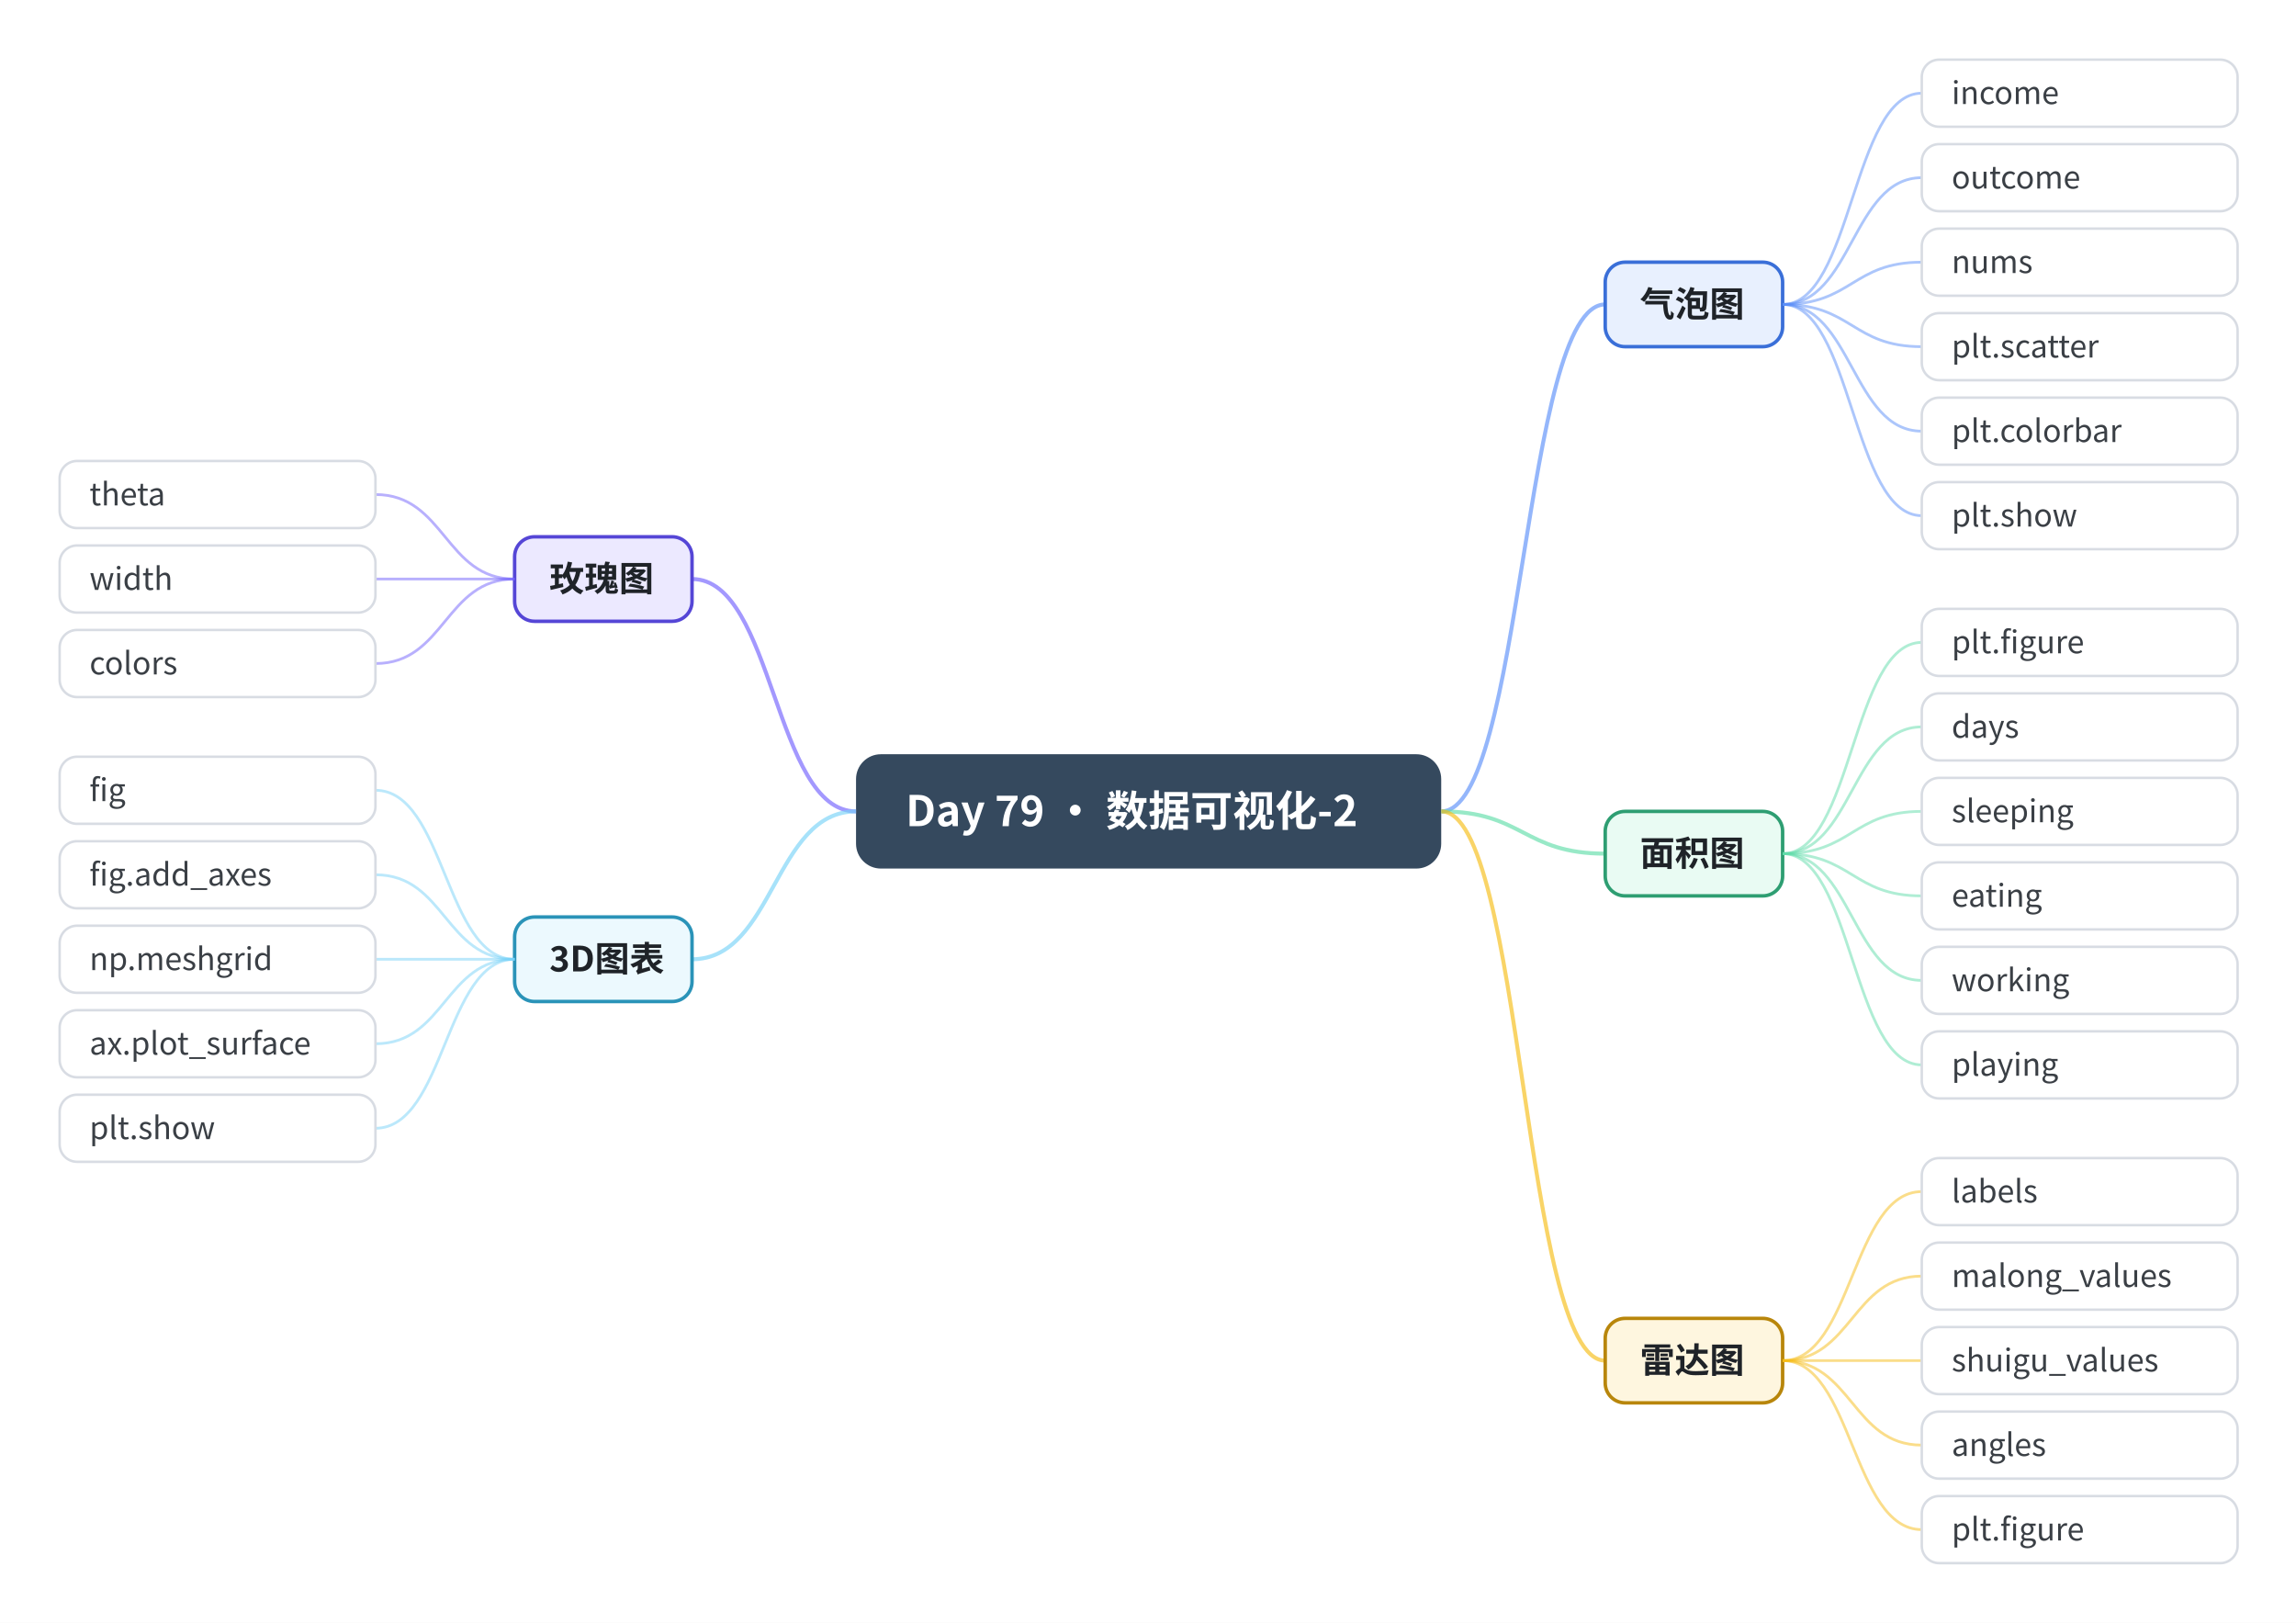
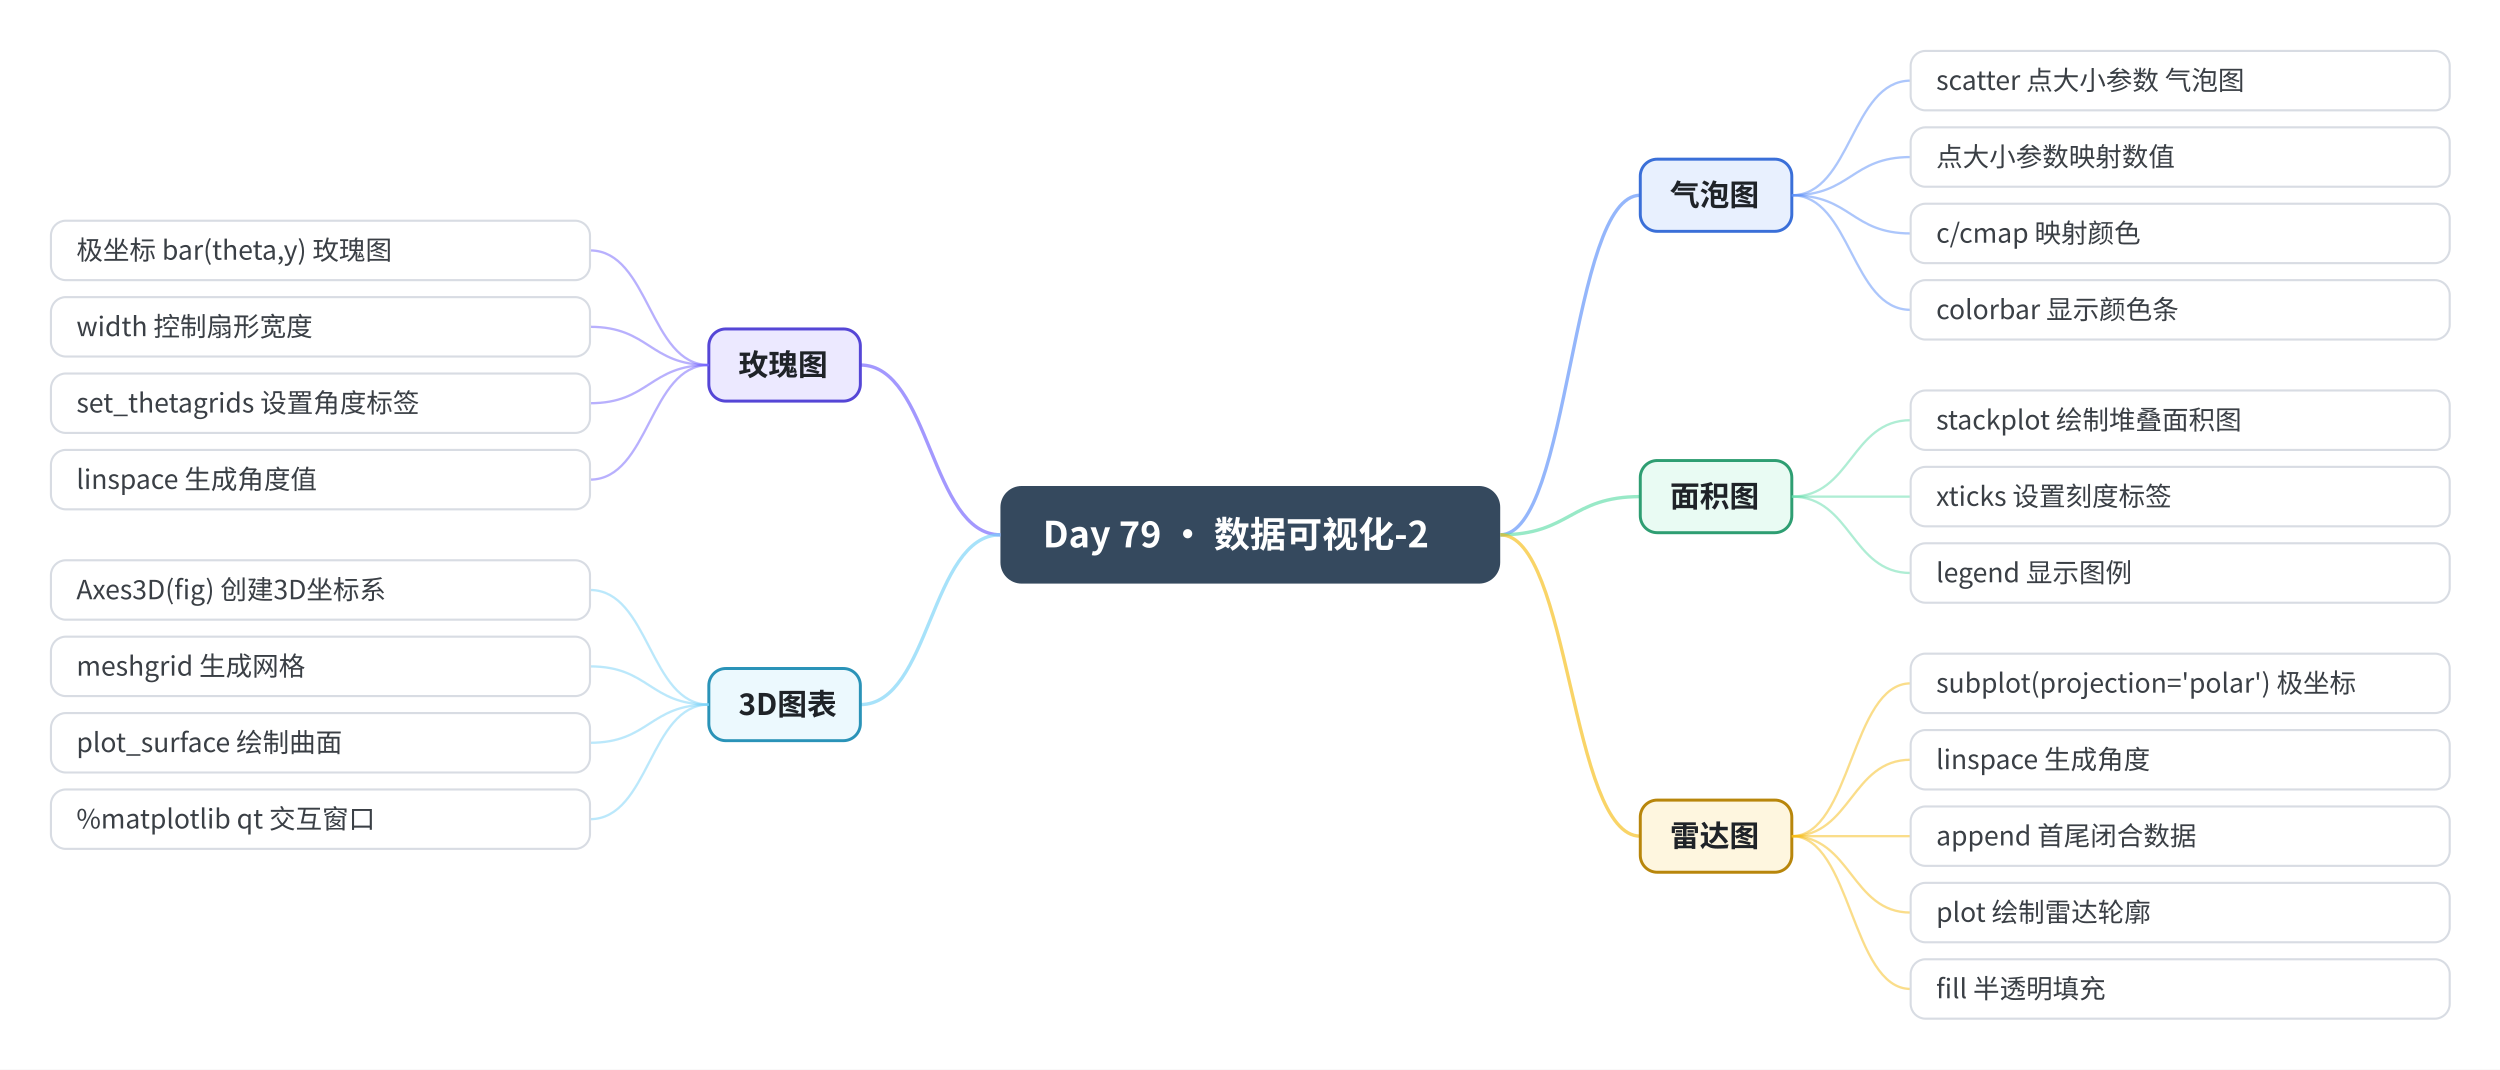
- <svg xmlns="http://www.w3.org/2000/svg" width="924" height="653" viewBox="0 0 924 653" font-family="Microsoft YaHei, PingFang SC, Hiragino Sans GB, Noto Sans CJK SC, sans-serif">
-   <rect width="924" height="653" fill="#ffffff" />
-   <rect x="344.5" y="303.5" width="235.5" height="46" rx="10" fill="#35495E" />
-   <text x="364.5" y="326.5" fill="#ffffff" font-size="17" font-weight="bold" dominant-baseline="middle">Day 79 · 数据可视化-2</text>
-   <path d="M580.0,326.5 C613.0,326.5 613.0,122.5 646.0,122.5" fill="none" stroke="#5B8FF9" stroke-width="1.6" stroke-opacity="0.65" />
-   <rect x="646.0" y="105.5" width="71.4" height="34" rx="8" fill="#5B8FF9" fill-opacity="0.14" stroke="#3A6FD8" stroke-width="1.4" />
-   <text x="660.0" y="122.5" fill="#1f2328" font-size="14" font-weight="bold" dominant-baseline="middle">气泡图</text>
-   <path d="M717.4,122.5 C745.4,122.5 745.4,37.5 773.4,37.5" fill="none" stroke="#5B8FF9" stroke-width="1.1" stroke-opacity="0.5" />
-   <rect x="773.4" y="24.0" width="127.1" height="27" rx="7" fill="#ffffff" stroke="#d8dce3" stroke-width="1" />
-   <text x="785.4" y="37.5" fill="#3a3f45" font-size="12.5" dominant-baseline="middle">income</text>
-   <path d="M717.4,122.5 C745.4,122.5 745.4,71.5 773.4,71.5" fill="none" stroke="#5B8FF9" stroke-width="1.1" stroke-opacity="0.5" />
-   <rect x="773.4" y="58.0" width="127.1" height="27" rx="7" fill="#ffffff" stroke="#d8dce3" stroke-width="1" />
-   <text x="785.4" y="71.5" fill="#3a3f45" font-size="12.5" dominant-baseline="middle">outcome</text>
-   <path d="M717.4,122.5 C745.4,122.5 745.4,105.5 773.4,105.5" fill="none" stroke="#5B8FF9" stroke-width="1.1" stroke-opacity="0.5" />
-   <rect x="773.4" y="92.0" width="127.1" height="27" rx="7" fill="#ffffff" stroke="#d8dce3" stroke-width="1" />
-   <text x="785.4" y="105.5" fill="#3a3f45" font-size="12.5" dominant-baseline="middle">nums</text>
-   <path d="M717.4,122.5 C745.4,122.5 745.4,139.5 773.4,139.5" fill="none" stroke="#5B8FF9" stroke-width="1.1" stroke-opacity="0.5" />
-   <rect x="773.4" y="126.0" width="127.1" height="27" rx="7" fill="#ffffff" stroke="#d8dce3" stroke-width="1" />
-   <text x="785.4" y="139.5" fill="#3a3f45" font-size="12.5" dominant-baseline="middle">plt.scatter</text>
-   <path d="M717.4,122.5 C745.4,122.5 745.4,173.5 773.4,173.5" fill="none" stroke="#5B8FF9" stroke-width="1.1" stroke-opacity="0.5" />
-   <rect x="773.4" y="160.0" width="127.1" height="27" rx="7" fill="#ffffff" stroke="#d8dce3" stroke-width="1" />
-   <text x="785.4" y="173.5" fill="#3a3f45" font-size="12.5" dominant-baseline="middle">plt.colorbar</text>
-   <path d="M717.4,122.5 C745.4,122.5 745.4,207.5 773.4,207.5" fill="none" stroke="#5B8FF9" stroke-width="1.1" stroke-opacity="0.5" />
-   <rect x="773.4" y="194.0" width="127.1" height="27" rx="7" fill="#ffffff" stroke="#d8dce3" stroke-width="1" />
-   <text x="785.4" y="207.5" fill="#3a3f45" font-size="12.5" dominant-baseline="middle">plt.show</text>
-   <path d="M580.0,326.5 C613.0,326.5 613.0,343.5 646.0,343.5" fill="none" stroke="#61DDAA" stroke-width="1.6" stroke-opacity="0.65" />
-   <rect x="646.0" y="326.5" width="71.4" height="34" rx="8" fill="#61DDAA" fill-opacity="0.14" stroke="#2E9E72" stroke-width="1.4" />
-   <text x="660.0" y="343.5" fill="#1f2328" font-size="14" font-weight="bold" dominant-baseline="middle">面积图</text>
-   <path d="M717.4,343.5 C745.4,343.5 745.4,258.5 773.4,258.5" fill="none" stroke="#61DDAA" stroke-width="1.1" stroke-opacity="0.5" />
-   <rect x="773.4" y="245.0" width="127.1" height="27" rx="7" fill="#ffffff" stroke="#d8dce3" stroke-width="1" />
-   <text x="785.4" y="258.5" fill="#3a3f45" font-size="12.5" dominant-baseline="middle">plt.figure</text>
-   <path d="M717.4,343.5 C745.4,343.5 745.4,292.5 773.4,292.5" fill="none" stroke="#61DDAA" stroke-width="1.1" stroke-opacity="0.5" />
-   <rect x="773.4" y="279.0" width="127.1" height="27" rx="7" fill="#ffffff" stroke="#d8dce3" stroke-width="1" />
-   <text x="785.4" y="292.5" fill="#3a3f45" font-size="12.5" dominant-baseline="middle">days</text>
-   <path d="M717.4,343.5 C745.4,343.5 745.4,326.5 773.4,326.5" fill="none" stroke="#61DDAA" stroke-width="1.1" stroke-opacity="0.5" />
-   <rect x="773.4" y="313.0" width="127.1" height="27" rx="7" fill="#ffffff" stroke="#d8dce3" stroke-width="1" />
-   <text x="785.4" y="326.5" fill="#3a3f45" font-size="12.5" dominant-baseline="middle">sleeping</text>
-   <path d="M717.4,343.5 C745.4,343.5 745.4,360.5 773.4,360.5" fill="none" stroke="#61DDAA" stroke-width="1.1" stroke-opacity="0.5" />
-   <rect x="773.4" y="347.0" width="127.1" height="27" rx="7" fill="#ffffff" stroke="#d8dce3" stroke-width="1" />
-   <text x="785.4" y="360.5" fill="#3a3f45" font-size="12.5" dominant-baseline="middle">eating</text>
-   <path d="M717.4,343.5 C745.4,343.5 745.4,394.5 773.4,394.5" fill="none" stroke="#61DDAA" stroke-width="1.1" stroke-opacity="0.5" />
-   <rect x="773.4" y="381.0" width="127.1" height="27" rx="7" fill="#ffffff" stroke="#d8dce3" stroke-width="1" />
-   <text x="785.4" y="394.5" fill="#3a3f45" font-size="12.5" dominant-baseline="middle">working</text>
-   <path d="M717.4,343.5 C745.4,343.5 745.4,428.5 773.4,428.5" fill="none" stroke="#61DDAA" stroke-width="1.1" stroke-opacity="0.5" />
-   <rect x="773.4" y="415.0" width="127.1" height="27" rx="7" fill="#ffffff" stroke="#d8dce3" stroke-width="1" />
-   <text x="785.4" y="428.5" fill="#3a3f45" font-size="12.5" dominant-baseline="middle">playing</text>
-   <path d="M580.0,326.5 C613.0,326.5 613.0,547.5 646.0,547.5" fill="none" stroke="#F6BD16" stroke-width="1.6" stroke-opacity="0.65" />
-   <rect x="646.0" y="530.5" width="71.4" height="34" rx="8" fill="#F6BD16" fill-opacity="0.14" stroke="#B8860B" stroke-width="1.4" />
-   <text x="660.0" y="547.5" fill="#1f2328" font-size="14" font-weight="bold" dominant-baseline="middle">雷达图</text>
-   <path d="M717.4,547.5 C745.4,547.5 745.4,479.5 773.4,479.5" fill="none" stroke="#F6BD16" stroke-width="1.1" stroke-opacity="0.5" />
-   <rect x="773.4" y="466.0" width="127.1" height="27" rx="7" fill="#ffffff" stroke="#d8dce3" stroke-width="1" />
-   <text x="785.4" y="479.5" fill="#3a3f45" font-size="12.5" dominant-baseline="middle">labels</text>
-   <path d="M717.4,547.5 C745.4,547.5 745.4,513.5 773.4,513.5" fill="none" stroke="#F6BD16" stroke-width="1.1" stroke-opacity="0.5" />
-   <rect x="773.4" y="500.0" width="127.1" height="27" rx="7" fill="#ffffff" stroke="#d8dce3" stroke-width="1" />
-   <text x="785.4" y="513.5" fill="#3a3f45" font-size="12.5" dominant-baseline="middle">malong_values</text>
-   <path d="M717.4,547.5 C745.4,547.5 745.4,547.5 773.4,547.5" fill="none" stroke="#F6BD16" stroke-width="1.1" stroke-opacity="0.5" />
-   <rect x="773.4" y="534.0" width="127.1" height="27" rx="7" fill="#ffffff" stroke="#d8dce3" stroke-width="1" />
-   <text x="785.4" y="547.5" fill="#3a3f45" font-size="12.5" dominant-baseline="middle">shuigu_values</text>
-   <path d="M717.4,547.5 C745.4,547.5 745.4,581.5 773.4,581.5" fill="none" stroke="#F6BD16" stroke-width="1.1" stroke-opacity="0.5" />
-   <rect x="773.4" y="568.0" width="127.1" height="27" rx="7" fill="#ffffff" stroke="#d8dce3" stroke-width="1" />
-   <text x="785.4" y="581.5" fill="#3a3f45" font-size="12.5" dominant-baseline="middle">angles</text>
-   <path d="M717.4,547.5 C745.4,547.5 745.4,615.5 773.4,615.5" fill="none" stroke="#F6BD16" stroke-width="1.1" stroke-opacity="0.5" />
-   <rect x="773.4" y="602.0" width="127.1" height="27" rx="7" fill="#ffffff" stroke="#d8dce3" stroke-width="1" />
-   <text x="785.4" y="615.5" fill="#3a3f45" font-size="12.5" dominant-baseline="middle">plt.figure</text>
-   <path d="M344.5,326.5 C311.5,326.5 311.5,233.0 278.5,233.0" fill="none" stroke="#7262FD" stroke-width="1.6" stroke-opacity="0.65" />
-   <rect x="207.1" y="216.0" width="71.4" height="34" rx="8" fill="#7262FD" fill-opacity="0.14" stroke="#5546D6" stroke-width="1.4" />
-   <text x="221.1" y="233.0" fill="#1f2328" font-size="14" font-weight="bold" dominant-baseline="middle">玫瑰图</text>
-   <path d="M207.1,233.0 C179.1,233.0 179.1,199.0 151.1,199.0" fill="none" stroke="#7262FD" stroke-width="1.1" stroke-opacity="0.5" />
-   <rect x="24.0" y="185.5" width="127.1" height="27" rx="7" fill="#ffffff" stroke="#d8dce3" stroke-width="1" />
-   <text x="36.0" y="199.0" fill="#3a3f45" font-size="12.5" dominant-baseline="middle">theta</text>
-   <path d="M207.1,233.0 C179.1,233.0 179.1,233.0 151.1,233.0" fill="none" stroke="#7262FD" stroke-width="1.1" stroke-opacity="0.5" />
-   <rect x="24.0" y="219.5" width="127.1" height="27" rx="7" fill="#ffffff" stroke="#d8dce3" stroke-width="1" />
-   <text x="36.0" y="233.0" fill="#3a3f45" font-size="12.5" dominant-baseline="middle">width</text>
-   <path d="M207.1,233.0 C179.1,233.0 179.1,267.0 151.1,267.0" fill="none" stroke="#7262FD" stroke-width="1.1" stroke-opacity="0.5" />
-   <rect x="24.0" y="253.5" width="127.1" height="27" rx="7" fill="#ffffff" stroke="#d8dce3" stroke-width="1" />
-   <text x="36.0" y="267.0" fill="#3a3f45" font-size="12.5" dominant-baseline="middle">colors</text>
-   <path d="M344.5,326.5 C311.5,326.5 311.5,386.0 278.5,386.0" fill="none" stroke="#78D3F8" stroke-width="1.6" stroke-opacity="0.65" />
-   <rect x="207.1" y="369.0" width="71.4" height="34" rx="8" fill="#78D3F8" fill-opacity="0.14" stroke="#2A93B8" stroke-width="1.4" />
-   <text x="221.1" y="386.0" fill="#1f2328" font-size="14" font-weight="bold" dominant-baseline="middle">3D图表</text>
-   <path d="M207.1,386.0 C179.1,386.0 179.1,318.0 151.1,318.0" fill="none" stroke="#78D3F8" stroke-width="1.1" stroke-opacity="0.5" />
-   <rect x="24.0" y="304.5" width="127.1" height="27" rx="7" fill="#ffffff" stroke="#d8dce3" stroke-width="1" />
-   <text x="36.0" y="318.0" fill="#3a3f45" font-size="12.5" dominant-baseline="middle">fig</text>
-   <path d="M207.1,386.0 C179.1,386.0 179.1,352.0 151.1,352.0" fill="none" stroke="#78D3F8" stroke-width="1.1" stroke-opacity="0.5" />
-   <rect x="24.0" y="338.5" width="127.1" height="27" rx="7" fill="#ffffff" stroke="#d8dce3" stroke-width="1" />
-   <text x="36.0" y="352.0" fill="#3a3f45" font-size="12.5" dominant-baseline="middle">fig.add_axes</text>
-   <path d="M207.1,386.0 C179.1,386.0 179.1,386.0 151.1,386.0" fill="none" stroke="#78D3F8" stroke-width="1.1" stroke-opacity="0.5" />
-   <rect x="24.0" y="372.5" width="127.1" height="27" rx="7" fill="#ffffff" stroke="#d8dce3" stroke-width="1" />
-   <text x="36.0" y="386.0" fill="#3a3f45" font-size="12.5" dominant-baseline="middle">np.meshgrid</text>
-   <path d="M207.1,386.0 C179.1,386.0 179.1,420.0 151.1,420.0" fill="none" stroke="#78D3F8" stroke-width="1.1" stroke-opacity="0.5" />
-   <rect x="24.0" y="406.5" width="127.1" height="27" rx="7" fill="#ffffff" stroke="#d8dce3" stroke-width="1" />
-   <text x="36.0" y="420.0" fill="#3a3f45" font-size="12.5" dominant-baseline="middle">ax.plot_surface</text>
-   <path d="M207.1,386.0 C179.1,386.0 179.1,454.0 151.1,454.0" fill="none" stroke="#78D3F8" stroke-width="1.1" stroke-opacity="0.5" />
-   <rect x="24.0" y="440.5" width="127.1" height="27" rx="7" fill="#ffffff" stroke="#d8dce3" stroke-width="1" />
-   <text x="36.0" y="454.0" fill="#3a3f45" font-size="12.5" dominant-baseline="middle">plt.show</text>
+ <svg xmlns="http://www.w3.org/2000/svg" width="1178" height="504" viewBox="0 0 1178 504" font-family="Microsoft YaHei, PingFang SC, Hiragino Sans GB, Noto Sans CJK SC, sans-serif">
+   <rect width="1178" height="504" fill="#ffffff" />
+   <rect x="471.4" y="229.0" width="235.5" height="46" rx="10" fill="#35495E" />
+   <text x="491.4" y="252.0" fill="#ffffff" font-size="17" font-weight="bold" dominant-baseline="middle">Day 79 · 数据可视化-2</text>
+   <path d="M706.9,252.0 C739.9,252.0 739.9,92.0 772.9,92.0" fill="none" stroke="#5B8FF9" stroke-width="1.6" stroke-opacity="0.65" />
+   <rect x="772.9" y="75.0" width="71.4" height="34" rx="8" fill="#5B8FF9" fill-opacity="0.14" stroke="#3A6FD8" stroke-width="1.4" />
+   <text x="786.9" y="92.0" fill="#1f2328" font-size="14" font-weight="bold" dominant-baseline="middle">气泡图</text>
+   <path d="M844.3,92.0 C872.3,92.0 872.3,38.0 900.3,38.0" fill="none" stroke="#5B8FF9" stroke-width="1.1" stroke-opacity="0.5" />
+   <rect x="900.3" y="24.0" width="254.0" height="28" rx="7" fill="#ffffff" stroke="#d8dce3" stroke-width="1" />
+   <text x="912.3" y="38.0" fill="#3a3f45" font-size="12.5" dominant-baseline="middle">scatter 点大小参数 气泡图</text>
+   <path d="M844.3,92.0 C872.3,92.0 872.3,74.0 900.3,74.0" fill="none" stroke="#5B8FF9" stroke-width="1.1" stroke-opacity="0.5" />
+   <rect x="900.3" y="60.0" width="254.0" height="28" rx="7" fill="#ffffff" stroke="#d8dce3" stroke-width="1" />
+   <text x="912.3" y="74.0" fill="#3a3f45" font-size="12.5" dominant-baseline="middle">点大小参数映射数值</text>
+   <path d="M844.3,92.0 C872.3,92.0 872.3,110.0 900.3,110.0" fill="none" stroke="#5B8FF9" stroke-width="1.1" stroke-opacity="0.5" />
+   <rect x="900.3" y="96.0" width="254.0" height="28" rx="7" fill="#ffffff" stroke="#d8dce3" stroke-width="1" />
+   <text x="912.3" y="110.0" fill="#3a3f45" font-size="12.5" dominant-baseline="middle">c/cmap 映射颜色</text>
+   <path d="M844.3,92.0 C872.3,92.0 872.3,146.0 900.3,146.0" fill="none" stroke="#5B8FF9" stroke-width="1.1" stroke-opacity="0.5" />
+   <rect x="900.3" y="132.0" width="254.0" height="28" rx="7" fill="#ffffff" stroke="#d8dce3" stroke-width="1" />
+   <text x="912.3" y="146.0" fill="#3a3f45" font-size="12.5" dominant-baseline="middle">colorbar 显示颜色条</text>
+   <path d="M706.9,252.0 C739.9,252.0 739.9,234.0 772.9,234.0" fill="none" stroke="#61DDAA" stroke-width="1.6" stroke-opacity="0.65" />
+   <rect x="772.9" y="217.0" width="71.4" height="34" rx="8" fill="#61DDAA" fill-opacity="0.14" stroke="#2E9E72" stroke-width="1.4" />
+   <text x="786.9" y="234.0" fill="#1f2328" font-size="14" font-weight="bold" dominant-baseline="middle">面积图</text>
+   <path d="M844.3,234.0 C872.3,234.0 872.3,198.0 900.3,198.0" fill="none" stroke="#61DDAA" stroke-width="1.1" stroke-opacity="0.5" />
+   <rect x="900.3" y="184.0" width="254.0" height="28" rx="7" fill="#ffffff" stroke="#d8dce3" stroke-width="1" />
+   <text x="912.3" y="198.0" fill="#3a3f45" font-size="12.5" dominant-baseline="middle">stackplot 绘制堆叠面积图</text>
+   <path d="M844.3,234.0 C872.3,234.0 872.3,234.0 900.3,234.0" fill="none" stroke="#61DDAA" stroke-width="1.1" stroke-opacity="0.5" />
+   <rect x="900.3" y="220.0" width="254.0" height="28" rx="7" fill="#ffffff" stroke="#d8dce3" stroke-width="1" />
+   <text x="912.3" y="234.0" fill="#3a3f45" font-size="12.5" dominant-baseline="middle">xticks 设置刻度标签</text>
+   <path d="M844.3,234.0 C872.3,234.0 872.3,270.0 900.3,270.0" fill="none" stroke="#61DDAA" stroke-width="1.1" stroke-opacity="0.5" />
+   <rect x="900.3" y="256.0" width="254.0" height="28" rx="7" fill="#ffffff" stroke="#d8dce3" stroke-width="1" />
+   <text x="912.3" y="270.0" fill="#3a3f45" font-size="12.5" dominant-baseline="middle">legend 显示图例</text>
+   <path d="M706.9,252.0 C739.9,252.0 739.9,394.0 772.9,394.0" fill="none" stroke="#F6BD16" stroke-width="1.6" stroke-opacity="0.65" />
+   <rect x="772.9" y="377.0" width="71.4" height="34" rx="8" fill="#F6BD16" fill-opacity="0.14" stroke="#B8860B" stroke-width="1.4" />
+   <text x="786.9" y="394.0" fill="#1f2328" font-size="14" font-weight="bold" dominant-baseline="middle">雷达图</text>
+   <path d="M844.3,394.0 C872.3,394.0 872.3,322.0 900.3,322.0" fill="none" stroke="#F6BD16" stroke-width="1.1" stroke-opacity="0.5" />
+   <rect x="900.3" y="308.0" width="254.0" height="28" rx="7" fill="#ffffff" stroke="#d8dce3" stroke-width="1" />
+   <text x="912.3" y="322.0" fill="#3a3f45" font-size="12.5" dominant-baseline="middle">subplot(projection='polar') 极坐标</text>
+   <path d="M844.3,394.0 C872.3,394.0 872.3,358.0 900.3,358.0" fill="none" stroke="#F6BD16" stroke-width="1.1" stroke-opacity="0.5" />
+   <rect x="900.3" y="344.0" width="254.0" height="28" rx="7" fill="#ffffff" stroke="#d8dce3" stroke-width="1" />
+   <text x="912.3" y="358.0" fill="#3a3f45" font-size="12.5" dominant-baseline="middle">linspace 生成角度</text>
+   <path d="M844.3,394.0 C872.3,394.0 872.3,394.0 900.3,394.0" fill="none" stroke="#F6BD16" stroke-width="1.1" stroke-opacity="0.5" />
+   <rect x="900.3" y="380.0" width="254.0" height="28" rx="7" fill="#ffffff" stroke="#d8dce3" stroke-width="1" />
+   <text x="912.3" y="394.0" fill="#3a3f45" font-size="12.5" dominant-baseline="middle">append 首尾闭合数据</text>
+   <path d="M844.3,394.0 C872.3,394.0 872.3,430.0 900.3,430.0" fill="none" stroke="#F6BD16" stroke-width="1.1" stroke-opacity="0.5" />
+   <rect x="900.3" y="416.0" width="254.0" height="28" rx="7" fill="#ffffff" stroke="#d8dce3" stroke-width="1" />
+   <text x="912.3" y="430.0" fill="#3a3f45" font-size="12.5" dominant-baseline="middle">plot 绘制雷达轮廓</text>
+   <path d="M844.3,394.0 C872.3,394.0 872.3,466.0 900.3,466.0" fill="none" stroke="#F6BD16" stroke-width="1.1" stroke-opacity="0.5" />
+   <rect x="900.3" y="452.0" width="254.0" height="28" rx="7" fill="#ffffff" stroke="#d8dce3" stroke-width="1" />
+   <text x="912.3" y="466.0" fill="#3a3f45" font-size="12.5" dominant-baseline="middle">fill 半透明填充</text>
+   <path d="M471.4,252.0 C438.4,252.0 438.4,172.0 405.4,172.0" fill="none" stroke="#7262FD" stroke-width="1.6" stroke-opacity="0.65" />
+   <rect x="334.0" y="155.0" width="71.4" height="34" rx="8" fill="#7262FD" fill-opacity="0.14" stroke="#5546D6" stroke-width="1.4" />
+   <text x="348.0" y="172.0" fill="#1f2328" font-size="14" font-weight="bold" dominant-baseline="middle">玫瑰图</text>
+   <path d="M334.0,172.0 C306.0,172.0 306.0,118.0 278.0,118.0" fill="none" stroke="#7262FD" stroke-width="1.1" stroke-opacity="0.5" />
+   <rect x="24.0" y="104.0" width="254.0" height="28" rx="7" fill="#ffffff" stroke="#d8dce3" stroke-width="1" />
+   <text x="36.0" y="118.0" fill="#3a3f45" font-size="12.5" dominant-baseline="middle">极坐标 bar(theta,y) 玫瑰图</text>
+   <path d="M334.0,172.0 C306.0,172.0 306.0,154.0 278.0,154.0" fill="none" stroke="#7262FD" stroke-width="1.1" stroke-opacity="0.5" />
+   <rect x="24.0" y="140.0" width="254.0" height="28" rx="7" fill="#ffffff" stroke="#d8dce3" stroke-width="1" />
+   <text x="36.0" y="154.0" fill="#3a3f45" font-size="12.5" dominant-baseline="middle">width 控制扇形宽度</text>
+   <path d="M334.0,172.0 C306.0,172.0 306.0,190.0 278.0,190.0" fill="none" stroke="#7262FD" stroke-width="1.1" stroke-opacity="0.5" />
+   <rect x="24.0" y="176.0" width="254.0" height="28" rx="7" fill="#ffffff" stroke="#d8dce3" stroke-width="1" />
+   <text x="36.0" y="190.0" fill="#3a3f45" font-size="12.5" dominant-baseline="middle">set_thetagrids 设置角度标签</text>
+   <path d="M334.0,172.0 C306.0,172.0 306.0,226.0 278.0,226.0" fill="none" stroke="#7262FD" stroke-width="1.1" stroke-opacity="0.5" />
+   <rect x="24.0" y="212.0" width="254.0" height="28" rx="7" fill="#ffffff" stroke="#d8dce3" stroke-width="1" />
+   <text x="36.0" y="226.0" fill="#3a3f45" font-size="12.5" dominant-baseline="middle">linspace 生成角度值</text>
+   <path d="M471.4,252.0 C438.4,252.0 438.4,332.0 405.4,332.0" fill="none" stroke="#78D3F8" stroke-width="1.6" stroke-opacity="0.65" />
+   <rect x="334.0" y="315.0" width="71.4" height="34" rx="8" fill="#78D3F8" fill-opacity="0.14" stroke="#2A93B8" stroke-width="1.4" />
+   <text x="348.0" y="332.0" fill="#1f2328" font-size="14" font-weight="bold" dominant-baseline="middle">3D图表</text>
+   <path d="M334.0,332.0 C306.0,332.0 306.0,278.0 278.0,278.0" fill="none" stroke="#78D3F8" stroke-width="1.1" stroke-opacity="0.5" />
+   <rect x="24.0" y="264.0" width="254.0" height="28" rx="7" fill="#ffffff" stroke="#d8dce3" stroke-width="1" />
+   <text x="36.0" y="278.0" fill="#3a3f45" font-size="12.5" dominant-baseline="middle">Axes3D(fig) 创建3D坐标系</text>
+   <path d="M334.0,332.0 C306.0,332.0 306.0,314.0 278.0,314.0" fill="none" stroke="#78D3F8" stroke-width="1.1" stroke-opacity="0.5" />
+   <rect x="24.0" y="300.0" width="254.0" height="28" rx="7" fill="#ffffff" stroke="#d8dce3" stroke-width="1" />
+   <text x="36.0" y="314.0" fill="#3a3f45" font-size="12.5" dominant-baseline="middle">meshgrid 生成网格</text>
+   <path d="M334.0,332.0 C306.0,332.0 306.0,350.0 278.0,350.0" fill="none" stroke="#78D3F8" stroke-width="1.1" stroke-opacity="0.5" />
+   <rect x="24.0" y="336.0" width="254.0" height="28" rx="7" fill="#ffffff" stroke="#d8dce3" stroke-width="1" />
+   <text x="36.0" y="350.0" fill="#3a3f45" font-size="12.5" dominant-baseline="middle">plot_surface 绘制曲面</text>
+   <path d="M334.0,332.0 C306.0,332.0 306.0,386.0 278.0,386.0" fill="none" stroke="#78D3F8" stroke-width="1.1" stroke-opacity="0.5" />
+   <rect x="24.0" y="372.0" width="254.0" height="28" rx="7" fill="#ffffff" stroke="#d8dce3" stroke-width="1" />
+   <text x="36.0" y="386.0" fill="#3a3f45" font-size="12.5" dominant-baseline="middle">%matplotlib qt 交互窗口</text>
</svg>
